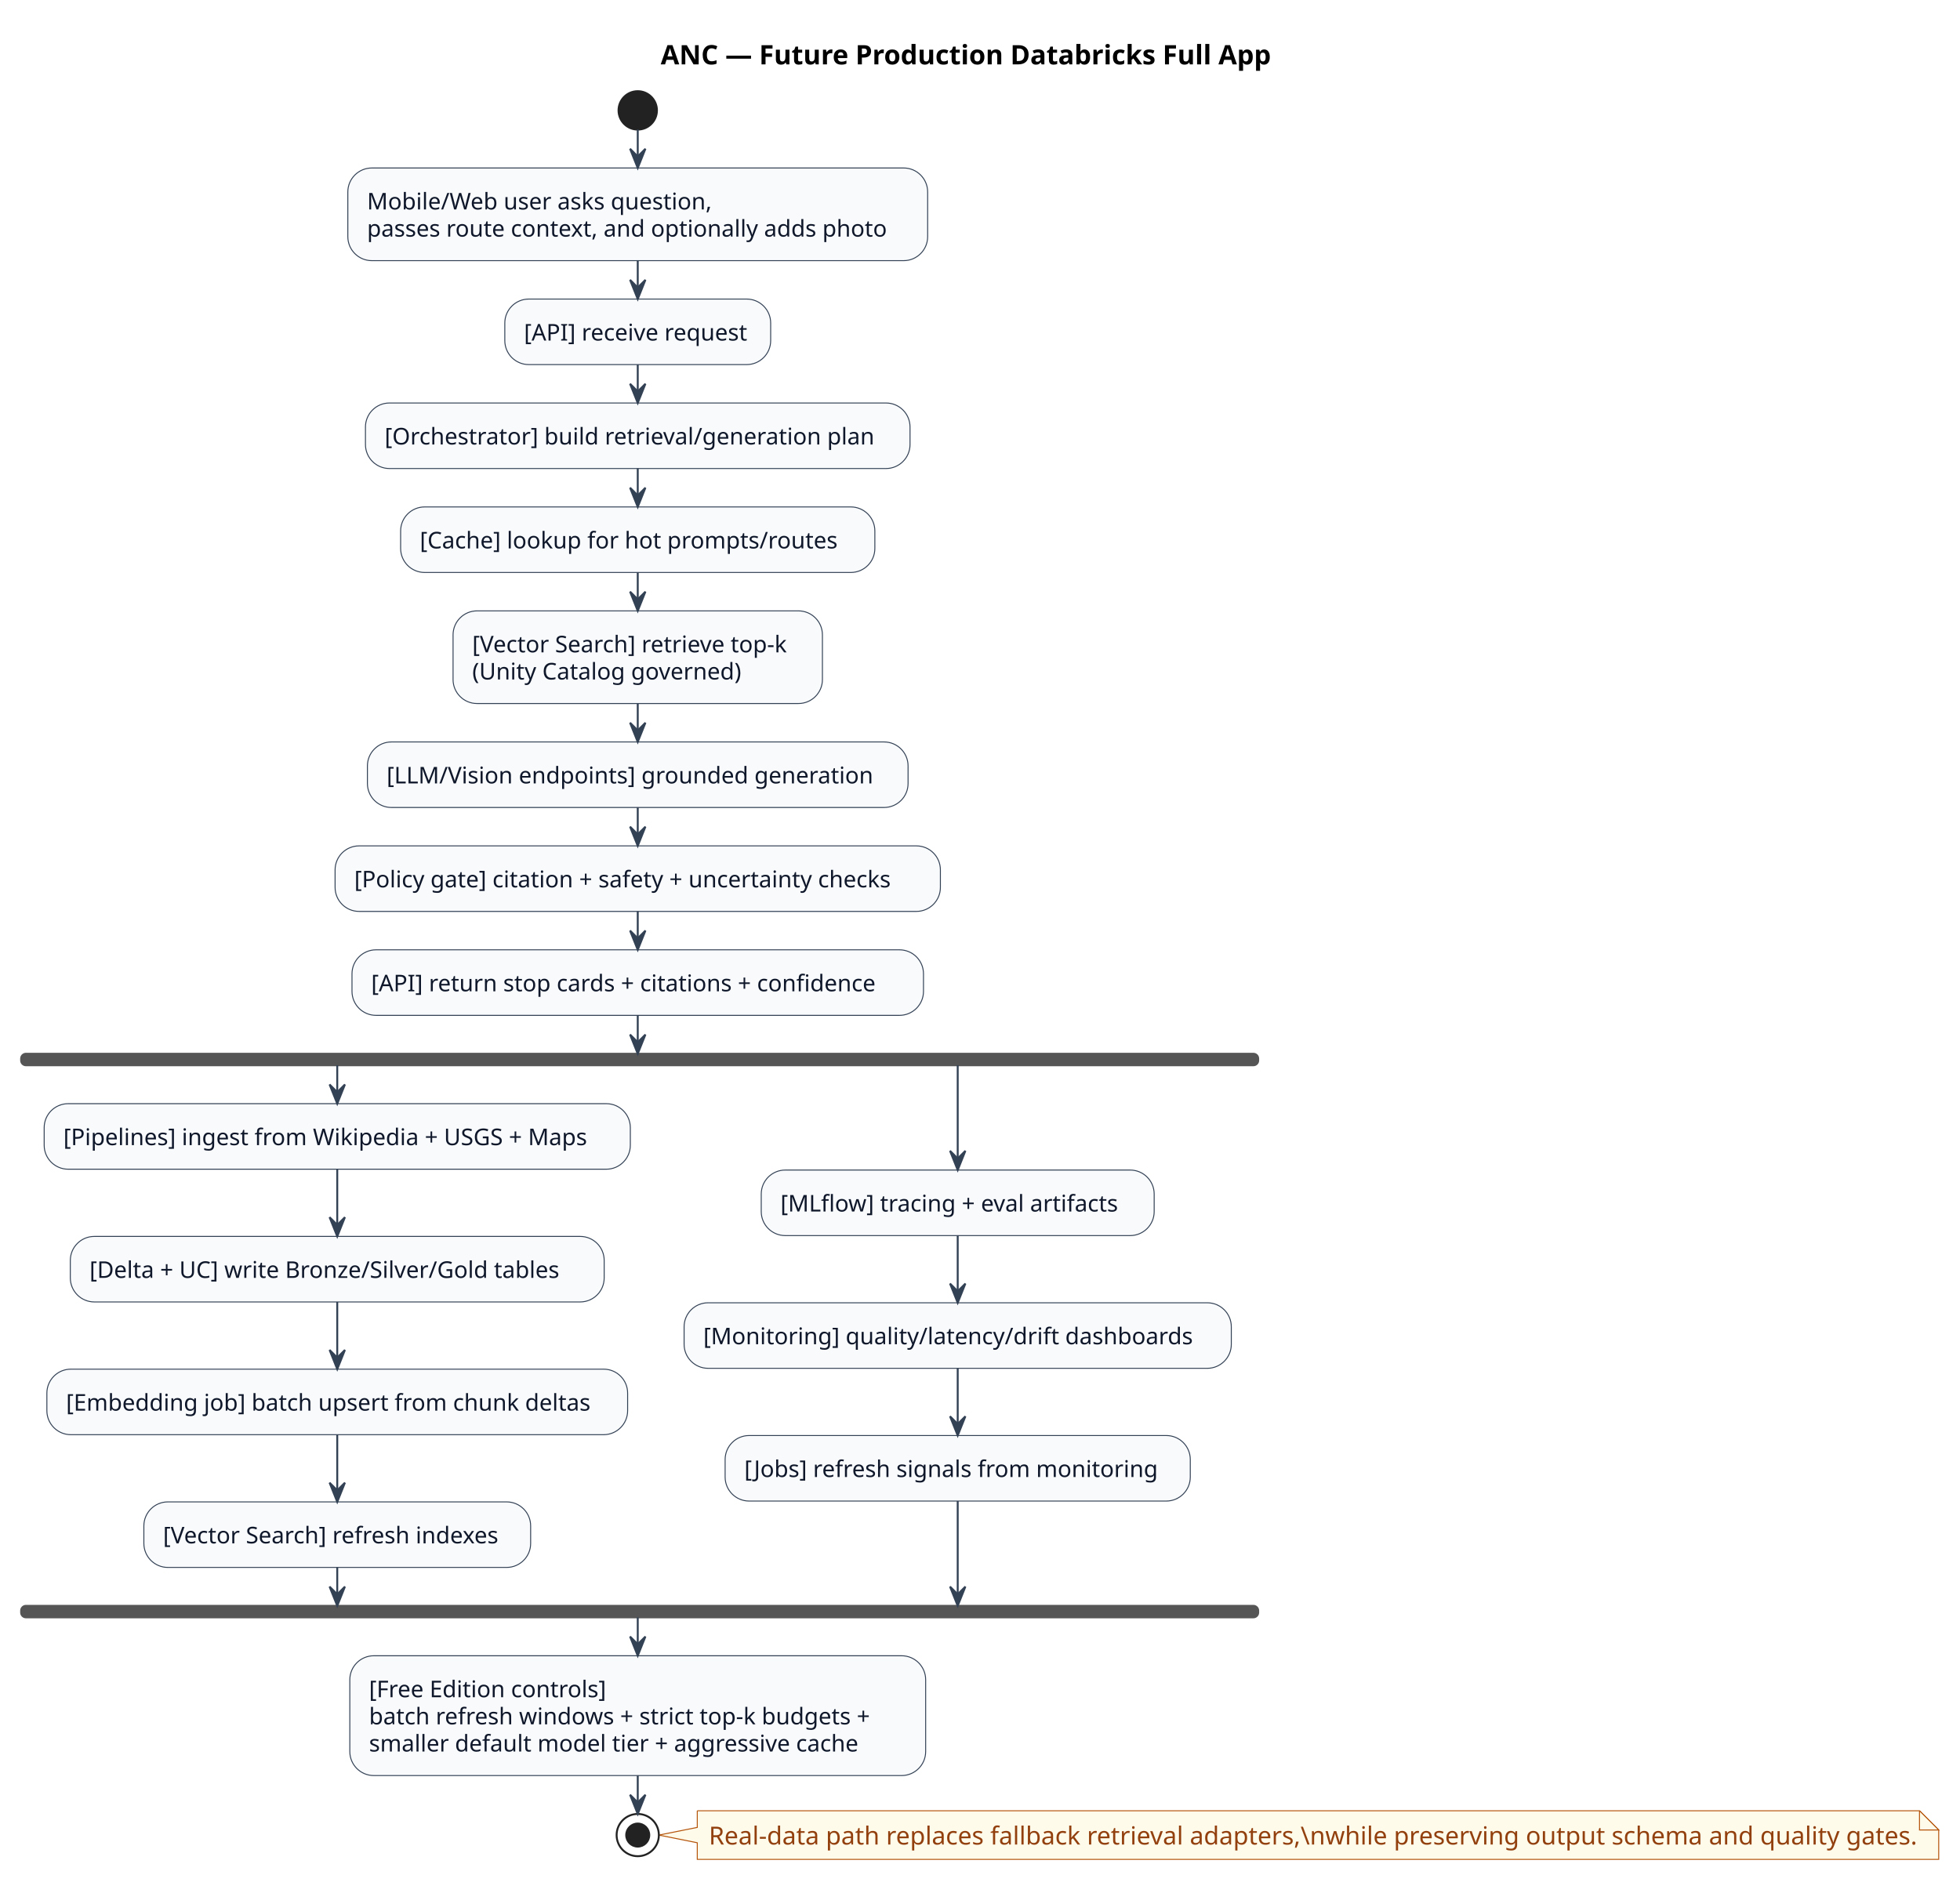
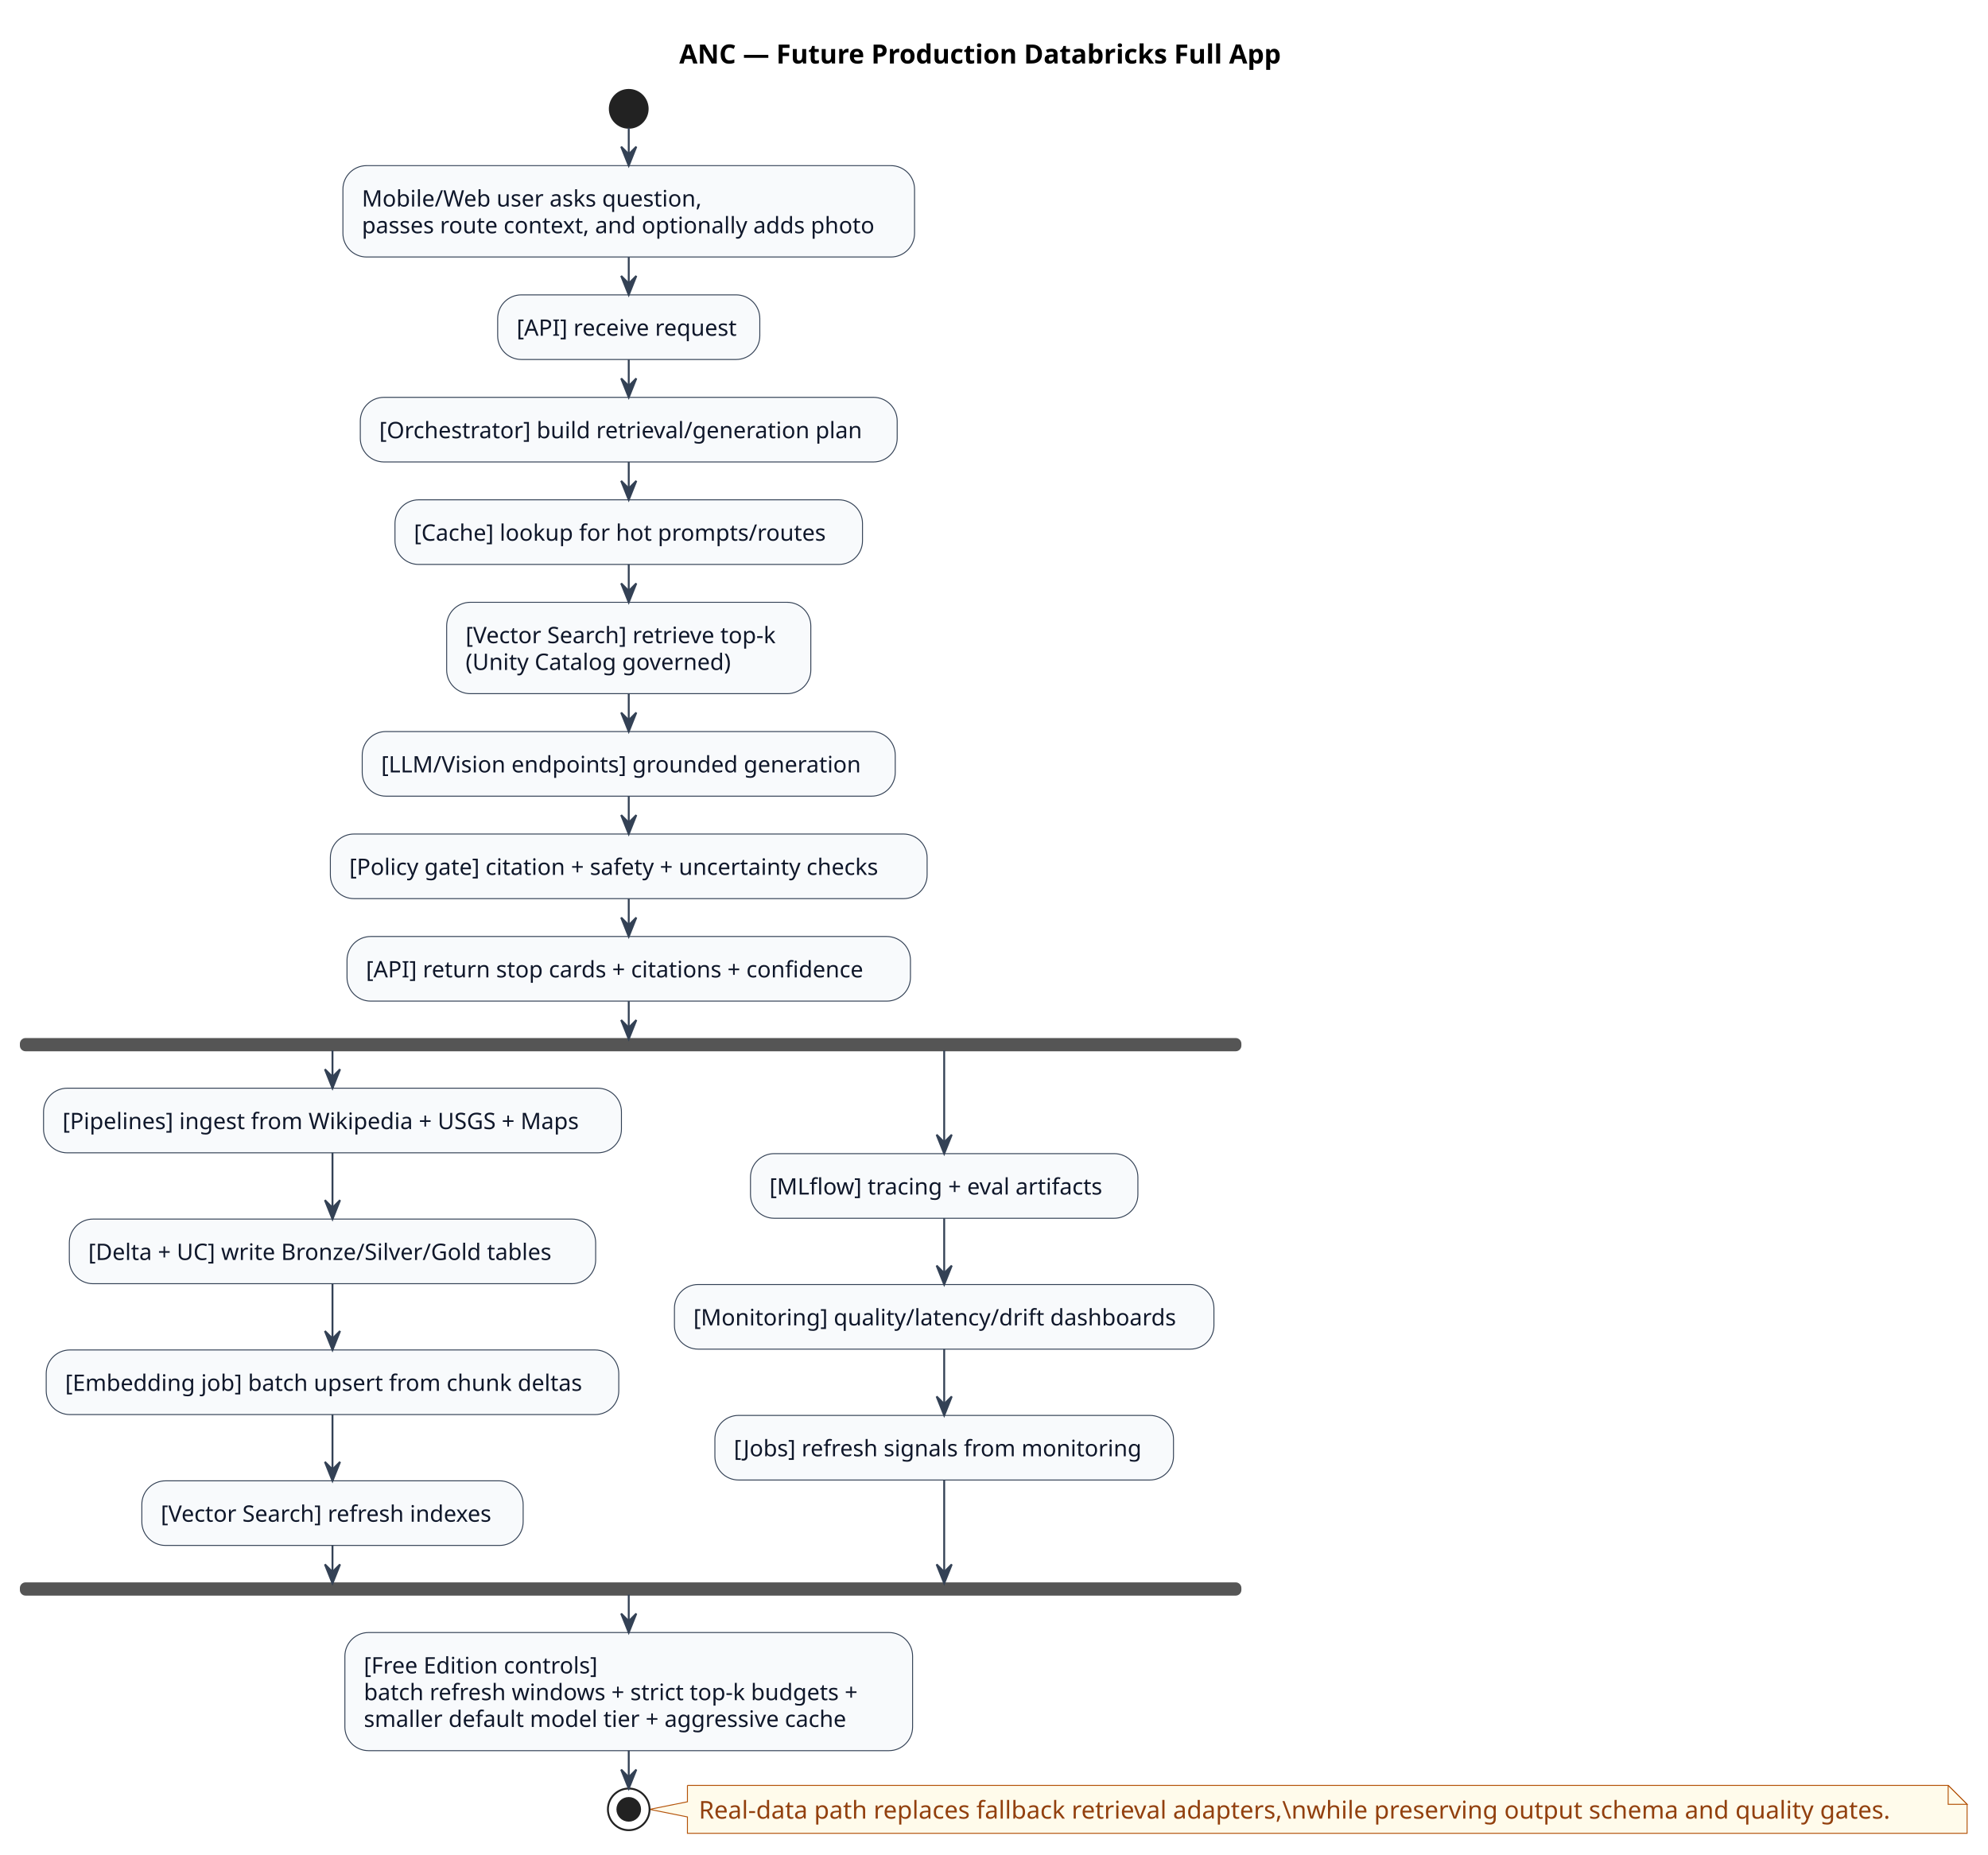
- <svg xmlns="http://www.w3.org/2000/svg" contentStyleType="text/css" data-diagram-type="ACTIVITY" height="1633.333px" preserveAspectRatio="none" style="width:1701px;height:1633px;background:#FFFFFF;" version="1.1" viewBox="0 0 1701 1633" width="1701.667px" zoomAndPan="magnify">
+ <svg xmlns="http://www.w3.org/2000/svg" contentStyleType="text/css" data-diagram-type="ACTIVITY" height="1633.333px" preserveAspectRatio="none" style="width:1750px;height:1633px;background:#FFFFFF;" version="1.1" viewBox="0 0 1750 1633" width="1750px" zoomAndPan="magnify">
  <defs />
  <g>
    <g class="title" data-source-line="17">
-       <text fill="#000000" font-family="sans-serif" font-size="23.333" font-weight="bold" lengthAdjust="spacing" textLength="550.715" x="573.4" y="55.892">ANC — Future Production Databricks Full App</text>
+       <text fill="#000000" font-family="sans-serif" font-size="23.333" font-weight="bold" lengthAdjust="spacing" textLength="550.715" x="597.944" y="55.892">ANC — Future Production Databricks Full App</text>
    </g>
    <ellipse cx="553.467" cy="95.814" fill="#222222" rx="16.667" ry="16.667" style="stroke:#222222;stroke-width:1.667;" />
    <rect fill="#F8FAFC" height="80.443" rx="20.833" ry="20.833" style="stroke:#334155;stroke-width:0.833;" width="503.206" x="301.864" y="145.814" />
    <text fill="#0F172A" font-family="sans-serif" font-size="20" lengthAdjust="spacing" textLength="310.801" x="318.53" y="181.816">Mobile/Web user asks question,</text>
    <text fill="#0F172A" font-family="sans-serif" font-size="20" lengthAdjust="spacing" textLength="469.873" x="318.53" y="205.371">passes route context, and optionally adds photo</text>
    <rect fill="#F8FAFC" height="56.888" rx="20.833" ry="20.833" style="stroke:#334155;stroke-width:0.833;" width="230.745" x="438.094" y="259.59" />
    <text fill="#0F172A" font-family="sans-serif" font-size="20" lengthAdjust="spacing" textLength="197.412" x="454.761" y="295.592">[API] receive request</text>
    <rect fill="#F8FAFC" height="56.888" rx="20.833" ry="20.833" style="stroke:#334155;stroke-width:0.833;" width="472.611" x="317.161" y="349.811" />
    <text fill="#0F172A" font-family="sans-serif" font-size="20" lengthAdjust="spacing" textLength="439.277" x="333.828" y="385.814">[Orchestrator] build retrieval/generation plan</text>
    <rect fill="#F8FAFC" height="56.888" rx="20.833" ry="20.833" style="stroke:#334155;stroke-width:0.833;" width="411.556" x="347.689" y="440.033" />
    <text fill="#0F172A" font-family="sans-serif" font-size="20" lengthAdjust="spacing" textLength="378.223" x="364.356" y="476.035">[Cache] lookup for hot prompts/routes</text>
    <rect fill="#F8FAFC" height="80.443" rx="20.833" ry="20.833" style="stroke:#334155;stroke-width:0.833;" width="320.56" x="393.187" y="530.254" />
    <text fill="#0F172A" font-family="sans-serif" font-size="20" lengthAdjust="spacing" textLength="287.227" x="409.853" y="566.256">[Vector Search] retrieve top-k</text>
    <text fill="#0F172A" font-family="sans-serif" font-size="20" lengthAdjust="spacing" textLength="240.166" x="409.853" y="589.811">(Unity Catalog governed)</text>
    <rect fill="#F8FAFC" height="56.888" rx="20.833" ry="20.833" style="stroke:#334155;stroke-width:0.833;" width="469.222" x="318.856" y="644.03" />
    <text fill="#0F172A" font-family="sans-serif" font-size="20" lengthAdjust="spacing" textLength="435.889" x="335.522" y="680.033">[LLM/Vision endpoints] grounded generation</text>
    <rect fill="#F8FAFC" height="56.888" rx="20.833" ry="20.833" style="stroke:#334155;stroke-width:0.833;" width="525.316" x="290.809" y="734.251" />
    <text fill="#0F172A" font-family="sans-serif" font-size="20" lengthAdjust="spacing" textLength="491.982" x="307.476" y="770.254">[Policy gate] citation + safety + uncertainty checks</text>
    <rect fill="#F8FAFC" height="56.888" rx="20.833" ry="20.833" style="stroke:#334155;stroke-width:0.833;" width="495.98" x="305.477" y="824.473" />
    <text fill="#0F172A" font-family="sans-serif" font-size="20" lengthAdjust="spacing" textLength="462.647" x="322.144" y="860.475">[API] return stop cards + citations + confidence</text>
    <rect fill="#555555" height="10" rx="4.167" ry="4.167" style="stroke:#555555;stroke-width:1.667;" width="1073.6" x="18.333" y="914.694" />
    <rect fill="#F8FAFC" height="56.888" rx="20.833" ry="20.833" style="stroke:#334155;stroke-width:0.833;" width="508.704" x="38.333" y="958.027" />
    <text fill="#0F172A" font-family="sans-serif" font-size="20" lengthAdjust="spacing" textLength="475.371" x="55" y="994.03">[Pipelines] ingest from Wikipedia + USGS + Maps</text>
    <rect fill="#F8FAFC" height="56.888" rx="20.833" ry="20.833" style="stroke:#334155;stroke-width:0.833;" width="463.324" x="61.024" y="1073.249" />
    <text fill="#0F172A" font-family="sans-serif" font-size="20" lengthAdjust="spacing" textLength="429.99" x="77.69" y="1109.251">[Delta + UC] write Bronze/Silver/Gold tables</text>
    <rect fill="#F8FAFC" height="56.888" rx="20.833" ry="20.833" style="stroke:#334155;stroke-width:0.833;" width="504.017" x="40.677" y="1188.47" />
    <text fill="#0F172A" font-family="sans-serif" font-size="20" lengthAdjust="spacing" textLength="470.684" x="57.344" y="1224.473">[Embedding job] batch upsert from chunk deltas</text>
    <rect fill="#F8FAFC" height="56.888" rx="20.833" ry="20.833" style="stroke:#334155;stroke-width:0.833;" width="335.677" x="124.847" y="1303.691" />
    <text fill="#0F172A" font-family="sans-serif" font-size="20" lengthAdjust="spacing" textLength="302.344" x="141.514" y="1339.694">[Vector Search] refresh indexes</text>
    <rect fill="#F8FAFC" height="56.888" rx="20.833" ry="20.833" style="stroke:#334155;stroke-width:0.833;" width="341.019" x="660.643" y="1015.638" />
    <text fill="#0F172A" font-family="sans-serif" font-size="20" lengthAdjust="spacing" textLength="307.685" x="677.31" y="1051.641">[MLflow] tracing + eval artifacts</text>
    <rect fill="#F8FAFC" height="56.888" rx="20.833" ry="20.833" style="stroke:#334155;stroke-width:0.833;" width="474.896" x="593.704" y="1130.859" />
    <text fill="#0F172A" font-family="sans-serif" font-size="20" lengthAdjust="spacing" textLength="441.562" x="610.371" y="1166.862">[Monitoring] quality/latency/drift dashboards</text>
    <rect fill="#F8FAFC" height="56.888" rx="20.833" ry="20.833" style="stroke:#334155;stroke-width:0.833;" width="403.695" x="629.305" y="1246.081" />
    <text fill="#0F172A" font-family="sans-serif" font-size="20" lengthAdjust="spacing" textLength="370.361" x="645.972" y="1282.083">[Jobs] refresh signals from monitoring</text>
    <rect fill="#555555" height="10" rx="4.167" ry="4.167" style="stroke:#555555;stroke-width:1.667;" width="1073.6" x="18.333" y="1393.913" />
    <rect fill="#F8FAFC" height="103.997" rx="20.833" ry="20.833" style="stroke:#334155;stroke-width:0.833;" width="499.749" x="303.592" y="1437.246" />
    <text fill="#0F172A" font-family="sans-serif" font-size="20" lengthAdjust="spacing" textLength="212.891" x="320.259" y="1473.249">[Free Edition controls]</text>
    <text fill="#0F172A" font-family="sans-serif" font-size="20" lengthAdjust="spacing" textLength="466.416" x="320.259" y="1496.803">batch refresh windows + strict top-k budgets +</text>
    <text fill="#0F172A" font-family="sans-serif" font-size="20" lengthAdjust="spacing" textLength="443.594" x="320.259" y="1520.358">smaller default model tier + aggressive cache</text>
-     <path d="M605.134,1571.818 L605.134,1586.244 L571.8,1592.91 L605.134,1599.577 L605.134,1614.002 A0,0 0 0 0 605.134,1614.002 L1682.514,1614.002 A0,0 0 0 0 1682.514,1614.002 L1682.514,1588.485 L1665.847,1571.818 L605.134,1571.818 A0,0 0 0 0 605.134,1571.818" fill="#FFFBEB" style="stroke:#B45309;stroke-width:0.833;" />
-     <path d="M1665.847,1571.818 L1665.847,1588.485 L1682.514,1588.485 L1665.847,1571.818" fill="#FFFBEB" style="stroke:#B45309;stroke-width:0.833;" />
-     <text fill="#92400E" font-family="sans-serif" font-size="21.667" lengthAdjust="spacing" textLength="1042.38" x="615.134" y="1601.099">Real-data path replaces fallback retrieval adapters,\nwhile preserving output schema and quality gates.</text>
+     <path d="M605.134,1571.818 L605.134,1586.244 L571.8,1592.91 L605.134,1599.577 L605.134,1614.002 A0,0 0 0 0 605.134,1614.002 L1731.602,1614.002 A0,0 0 0 0 1731.602,1614.002 L1731.602,1588.485 L1714.936,1571.818 L605.134,1571.818 A0,0 0 0 0 605.134,1571.818" fill="#FFFBEB" style="stroke:#B45309;stroke-width:0.833;" />
+     <path d="M1714.936,1571.818 L1714.936,1588.485 L1731.602,1588.485 L1714.936,1571.818" fill="#FFFBEB" style="stroke:#B45309;stroke-width:0.833;" />
+     <text fill="#92400E" font-family="sans-serif" font-size="21.667" lengthAdjust="spacing" textLength="1091.469" x="615.134" y="1601.099">Real-data path replaces fallback retrieval adapters,\nwhile preserving output schema and quality gates.</text>
    <ellipse cx="553.467" cy="1592.91" fill="none" rx="18.333" ry="18.333" style="stroke:#222222;stroke-width:1.667;" />
    <ellipse cx="553.467" cy="1592.91" fill="#222222" rx="10" ry="10" style="stroke:#222222;stroke-width:1.667;" />
    <line style="stroke:#334155;stroke-width:1.667;" x1="553.467" x2="553.467" y1="112.481" y2="145.814" />
    <polygon fill="#334155" points="546.8,129.147,553.467,145.814,560.134,129.147,553.467,135.814" style="stroke:#334155;stroke-width:1.667;" />
    <line style="stroke:#334155;stroke-width:1.667;" x1="553.467" x2="553.467" y1="226.256" y2="259.59" />
    <polygon fill="#334155" points="546.8,242.923,553.467,259.59,560.134,242.923,553.467,249.59" style="stroke:#334155;stroke-width:1.667;" />
    <line style="stroke:#334155;stroke-width:1.667;" x1="553.467" x2="553.467" y1="316.478" y2="349.811" />
    <polygon fill="#334155" points="546.8,333.144,553.467,349.811,560.134,333.144,553.467,339.811" style="stroke:#334155;stroke-width:1.667;" />
    <line style="stroke:#334155;stroke-width:1.667;" x1="553.467" x2="553.467" y1="406.699" y2="440.033" />
    <polygon fill="#334155" points="546.8,423.366,553.467,440.033,560.134,423.366,553.467,430.033" style="stroke:#334155;stroke-width:1.667;" />
    <line style="stroke:#334155;stroke-width:1.667;" x1="553.467" x2="553.467" y1="496.921" y2="530.254" />
    <polygon fill="#334155" points="546.8,513.587,553.467,530.254,560.134,513.587,553.467,520.254" style="stroke:#334155;stroke-width:1.667;" />
    <line style="stroke:#334155;stroke-width:1.667;" x1="553.467" x2="553.467" y1="610.697" y2="644.03" />
    <polygon fill="#334155" points="546.8,627.363,553.467,644.03,560.134,627.363,553.467,634.03" style="stroke:#334155;stroke-width:1.667;" />
    <line style="stroke:#334155;stroke-width:1.667;" x1="553.467" x2="553.467" y1="700.918" y2="734.251" />
    <polygon fill="#334155" points="546.8,717.585,553.467,734.251,560.134,717.585,553.467,724.251" style="stroke:#334155;stroke-width:1.667;" />
    <line style="stroke:#334155;stroke-width:1.667;" x1="553.467" x2="553.467" y1="791.139" y2="824.473" />
    <polygon fill="#334155" points="546.8,807.806,553.467,824.473,560.134,807.806,553.467,814.473" style="stroke:#334155;stroke-width:1.667;" />
    <line style="stroke:#334155;stroke-width:1.667;" x1="292.685" x2="292.685" y1="1014.915" y2="1073.249" />
    <polygon fill="#334155" points="286.019,1056.582,292.685,1073.249,299.352,1056.582,292.685,1063.249" style="stroke:#334155;stroke-width:1.667;" />
    <line style="stroke:#334155;stroke-width:1.667;" x1="292.685" x2="292.685" y1="1130.137" y2="1188.47" />
    <polygon fill="#334155" points="286.019,1171.803,292.685,1188.47,299.352,1171.803,292.685,1178.47" style="stroke:#334155;stroke-width:1.667;" />
    <line style="stroke:#334155;stroke-width:1.667;" x1="292.685" x2="292.685" y1="1245.358" y2="1303.691" />
    <polygon fill="#334155" points="286.019,1287.025,292.685,1303.691,299.352,1287.025,292.685,1293.691" style="stroke:#334155;stroke-width:1.667;" />
    <line style="stroke:#334155;stroke-width:1.667;" x1="831.152" x2="831.152" y1="1072.526" y2="1130.859" />
    <polygon fill="#334155" points="824.486,1114.193,831.152,1130.859,837.819,1114.193,831.152,1120.859" style="stroke:#334155;stroke-width:1.667;" />
    <line style="stroke:#334155;stroke-width:1.667;" x1="831.152" x2="831.152" y1="1187.747" y2="1246.081" />
    <polygon fill="#334155" points="824.486,1229.414,831.152,1246.081,837.819,1229.414,831.152,1236.081" style="stroke:#334155;stroke-width:1.667;" />
    <line style="stroke:#334155;stroke-width:1.667;" x1="292.685" x2="292.685" y1="924.694" y2="958.027" />
    <polygon fill="#334155" points="286.019,941.361,292.685,958.027,299.352,941.361,292.685,948.027" style="stroke:#334155;stroke-width:1.667;" />
    <line style="stroke:#334155;stroke-width:1.667;" x1="831.152" x2="831.152" y1="924.694" y2="1015.638" />
    <polygon fill="#334155" points="824.486,998.971,831.152,1015.638,837.819,998.971,831.152,1005.638" style="stroke:#334155;stroke-width:1.667;" />
    <line style="stroke:#334155;stroke-width:1.667;" x1="292.685" x2="292.685" y1="1360.579" y2="1393.913" />
    <polygon fill="#334155" points="286.019,1377.246,292.685,1393.913,299.352,1377.246,292.685,1383.913" style="stroke:#334155;stroke-width:1.667;" />
    <line style="stroke:#334155;stroke-width:1.667;" x1="831.152" x2="831.152" y1="1302.969" y2="1393.913" />
    <polygon fill="#334155" points="824.486,1377.246,831.152,1393.913,837.819,1377.246,831.152,1383.913" style="stroke:#334155;stroke-width:1.667;" />
    <line style="stroke:#334155;stroke-width:1.667;" x1="553.467" x2="553.467" y1="881.361" y2="914.694" />
    <polygon fill="#334155" points="546.8,898.027,553.467,914.694,560.134,898.027,553.467,904.694" style="stroke:#334155;stroke-width:1.667;" />
    <line style="stroke:#334155;stroke-width:1.667;" x1="553.467" x2="553.467" y1="1403.913" y2="1437.246" />
    <polygon fill="#334155" points="546.8,1420.579,553.467,1437.246,560.134,1420.579,553.467,1427.246" style="stroke:#334155;stroke-width:1.667;" />
    <line style="stroke:#334155;stroke-width:1.667;" x1="553.467" x2="553.467" y1="1541.244" y2="1574.577" />
    <polygon fill="#334155" points="546.8,1557.91,553.467,1574.577,560.134,1557.91,553.467,1564.577" style="stroke:#334155;stroke-width:1.667;" />
  </g>
</svg>
